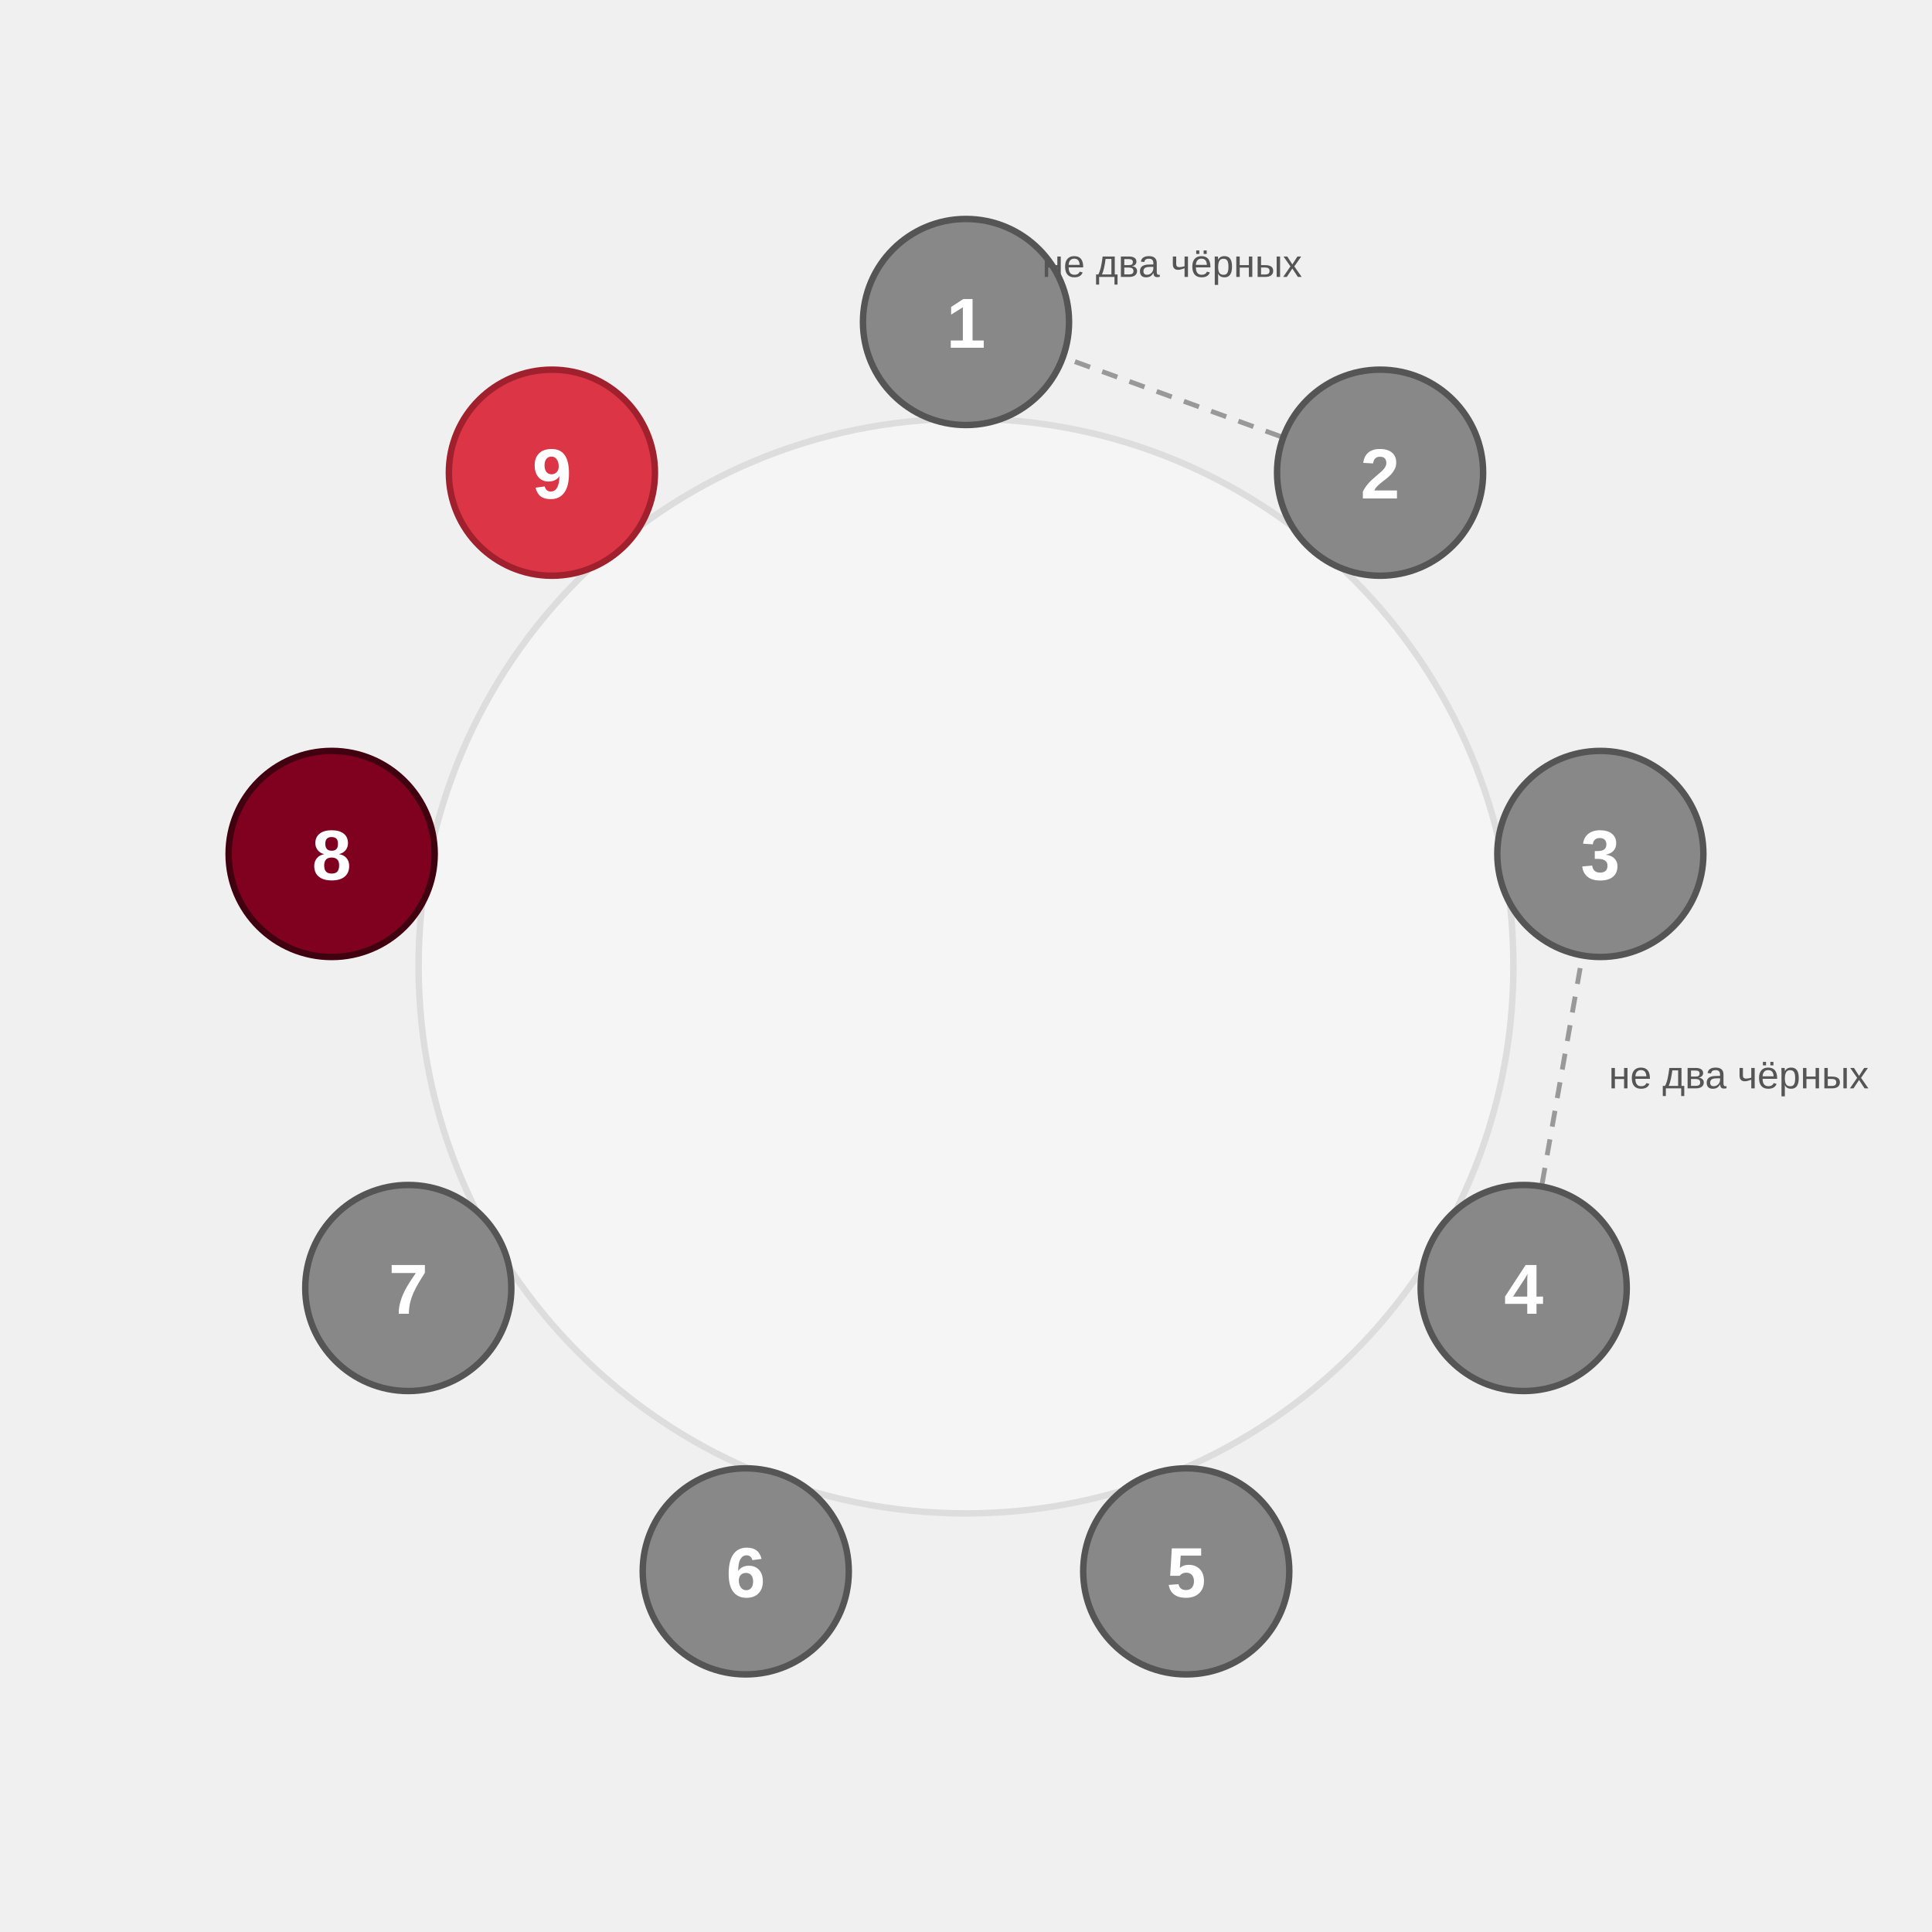
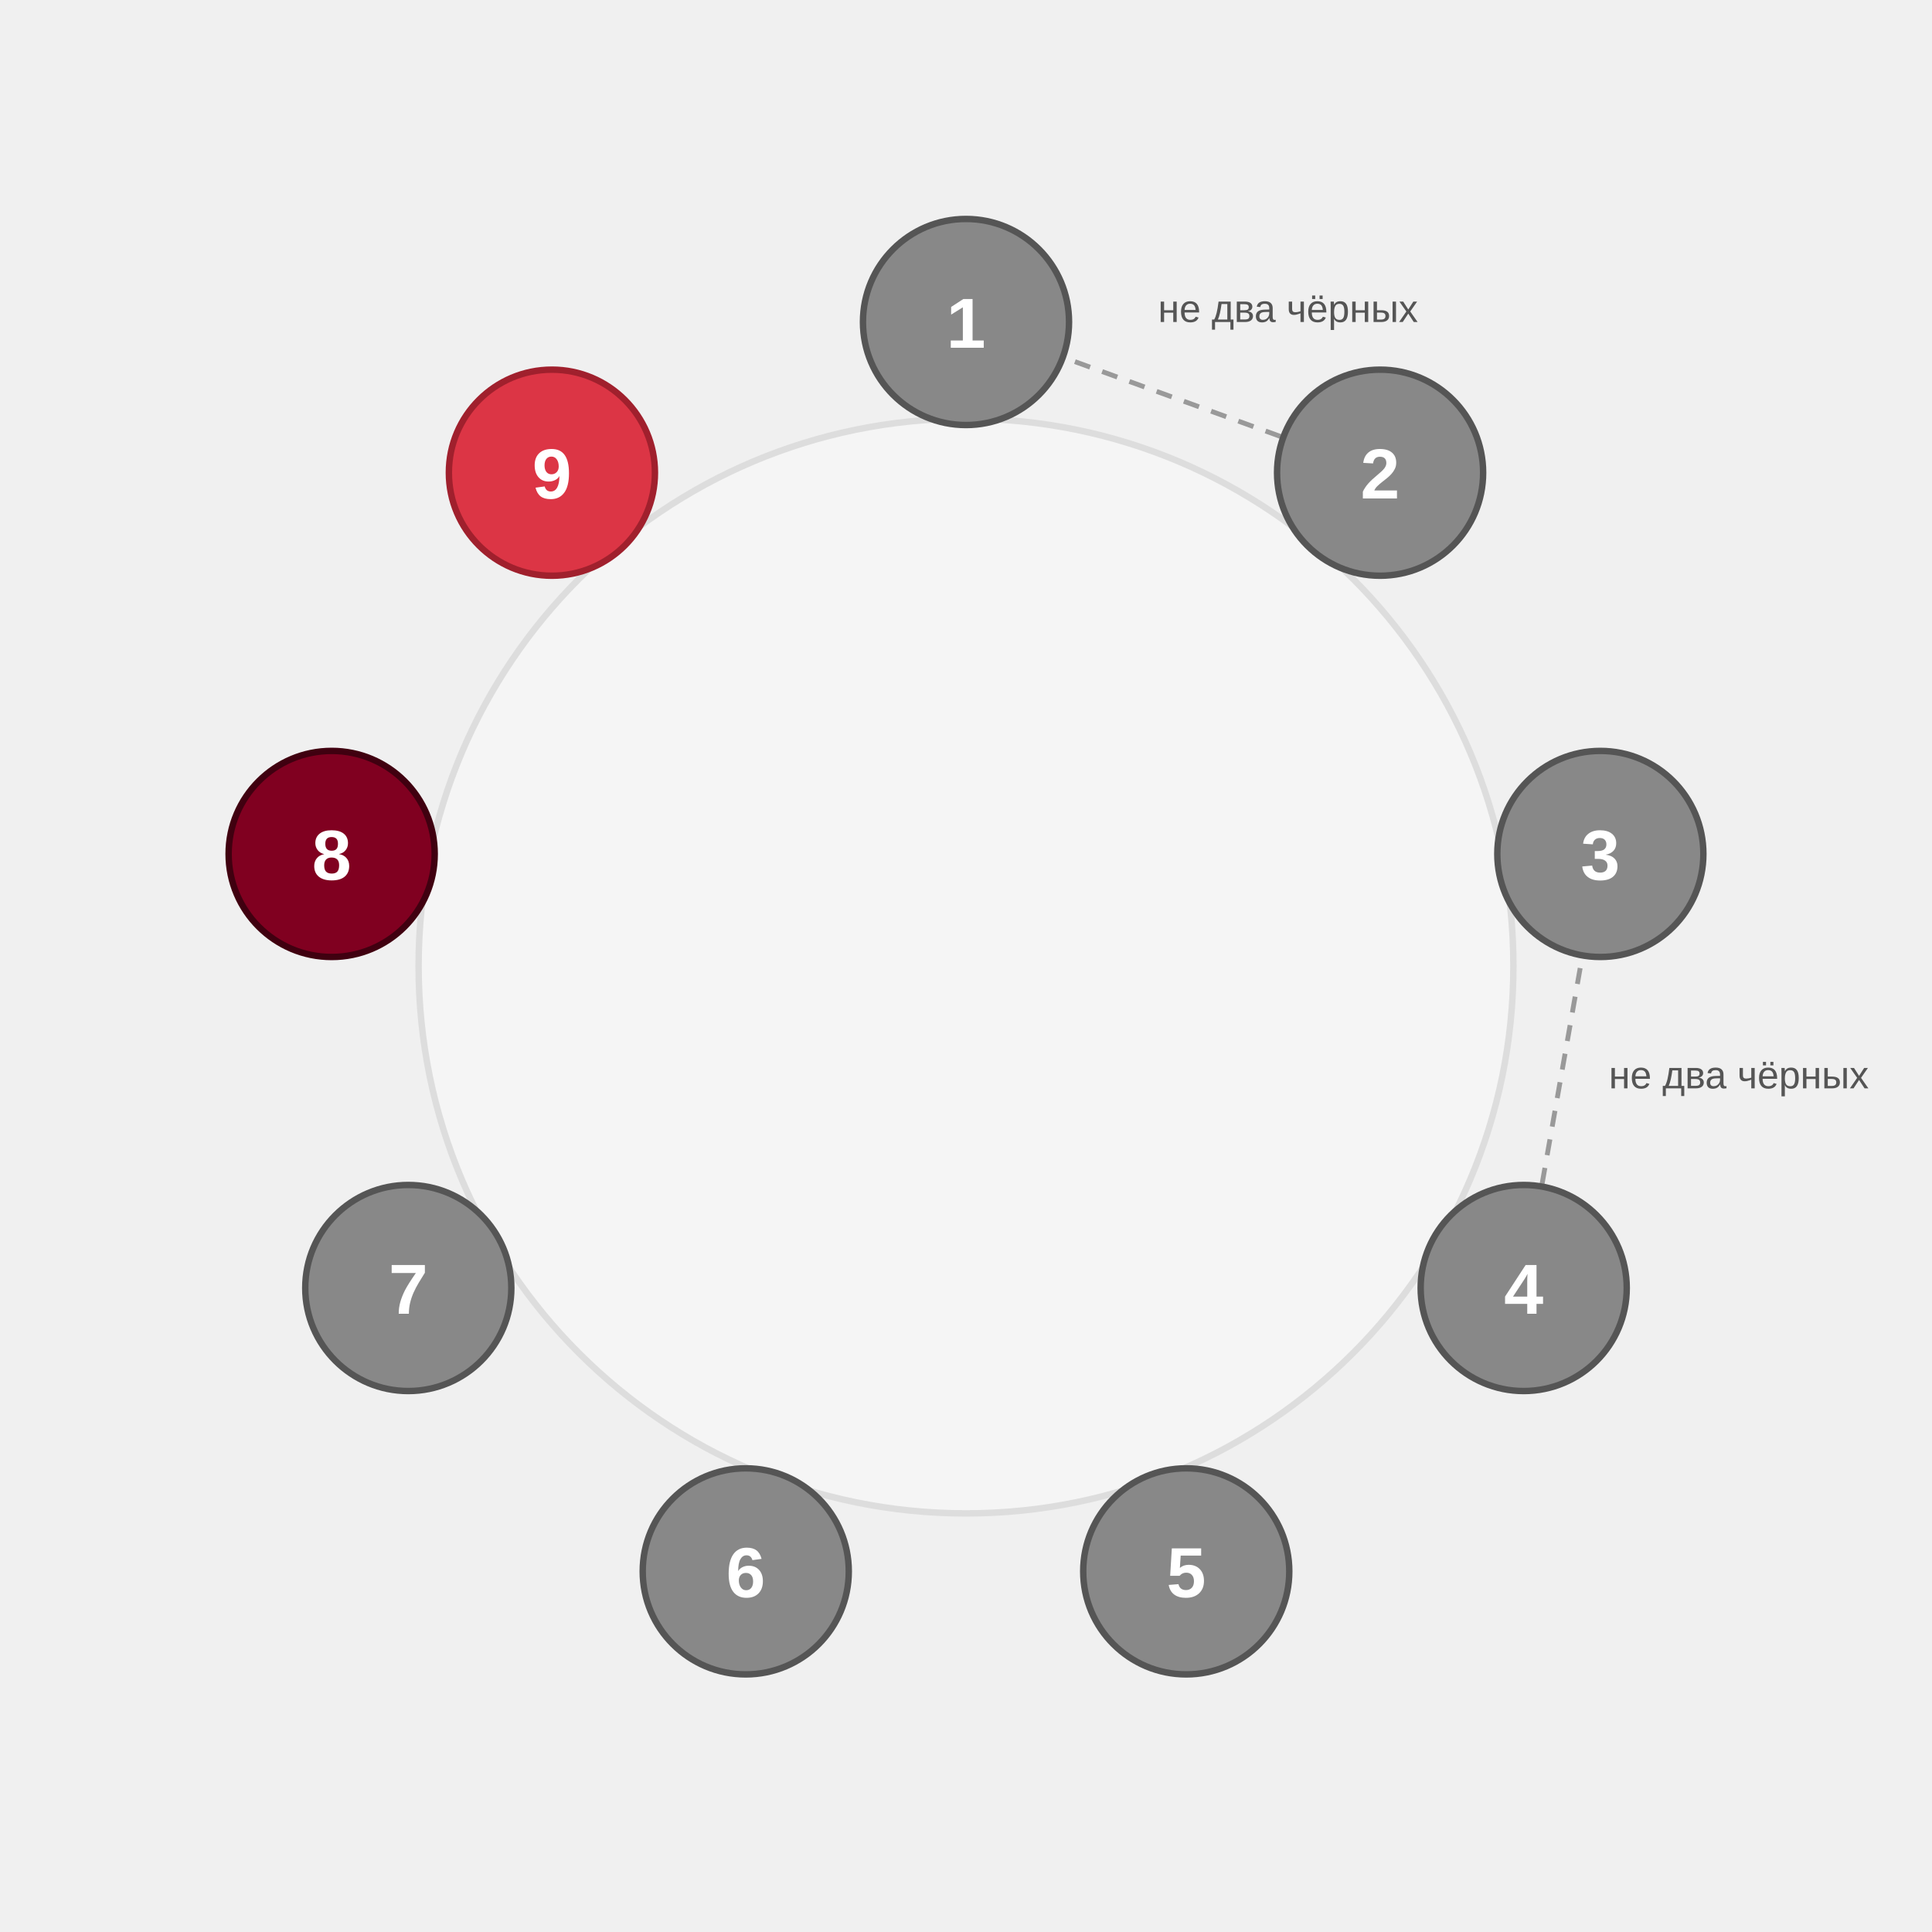
<svg xmlns="http://www.w3.org/2000/svg" width="600" height="600" viewBox="0 0 600 600">
  <circle cx="300" cy="300" r="170" fill="#F5F5F5" stroke="#DDDDDD" stroke-width="2" />
  <line x1="300" y1="100" x2="428.6" y2="146.8" stroke="#999999" stroke-dasharray="5 4" stroke-width="1.5" />
  <line x1="497" y1="265.2" x2="473.2" y2="400" stroke="#999999" stroke-dasharray="5 4" stroke-width="1.5" />
  <circle cx="300" cy="100" r="32" fill="#888888" stroke="#555555" stroke-width="2" />
  <text x="300" y="108" text-anchor="middle" font-size="22" fill="#FFFFFF" font-weight="bold" font-family="Arial, sans-serif">1</text>
  <circle cx="428.6" cy="146.8" r="32" fill="#888888" stroke="#555555" stroke-width="2" />
  <text x="428.6" y="154.8" text-anchor="middle" font-size="22" fill="#FFFFFF" font-weight="bold" font-family="Arial, sans-serif">2</text>
  <circle cx="497" cy="265.2" r="32" fill="#888888" stroke="#555555" stroke-width="2" />
  <text x="497" y="273.2" text-anchor="middle" font-size="22" fill="#FFFFFF" font-weight="bold" font-family="Arial, sans-serif">3</text>
  <circle cx="473.2" cy="400" r="32" fill="#888888" stroke="#555555" stroke-width="2" />
  <text x="473.2" y="408" text-anchor="middle" font-size="22" fill="#FFFFFF" font-weight="bold" font-family="Arial, sans-serif">4</text>
  <circle cx="368.4" cy="488" r="32" fill="#888888" stroke="#555555" stroke-width="2" />
  <text x="368.4" y="496" text-anchor="middle" font-size="22" fill="#FFFFFF" font-weight="bold" font-family="Arial, sans-serif">5</text>
  <circle cx="231.6" cy="488" r="32" fill="#888888" stroke="#555555" stroke-width="2" />
  <text x="231.6" y="496" text-anchor="middle" font-size="22" fill="#FFFFFF" font-weight="bold" font-family="Arial, sans-serif">6</text>
  <circle cx="126.8" cy="400" r="32" fill="#888888" stroke="#555555" stroke-width="2" />
  <text x="126.8" y="408" text-anchor="middle" font-size="22" fill="#FFFFFF" font-weight="bold" font-family="Arial, sans-serif">7</text>
  <circle cx="103" cy="265.2" r="32" fill="#800020" stroke="#400010" stroke-width="2" />
  <text x="103" y="273.2" text-anchor="middle" font-size="22" fill="#FFFFFF" font-weight="bold" font-family="Arial, sans-serif">8</text>
  <circle cx="171.4" cy="146.8" r="32" fill="#DC3545" stroke="#A0202D" stroke-width="2" />
  <text x="171.4" y="154.8" text-anchor="middle" font-size="22" fill="#FFFFFF" font-weight="bold" font-family="Arial, sans-serif">9</text>
-   <text x="364" y="86" text-anchor="middle" font-size="12" fill="#555555" font-family="Arial, sans-serif">не два чёрных</text>
+   <text x="400" y="100" text-anchor="middle" font-size="12" fill="#555555" font-family="Arial, sans-serif">не два чёрных</text>
  <text x="540" y="338" text-anchor="middle" font-size="12" fill="#555555" font-family="Arial, sans-serif">не два чёрных</text>
</svg>
